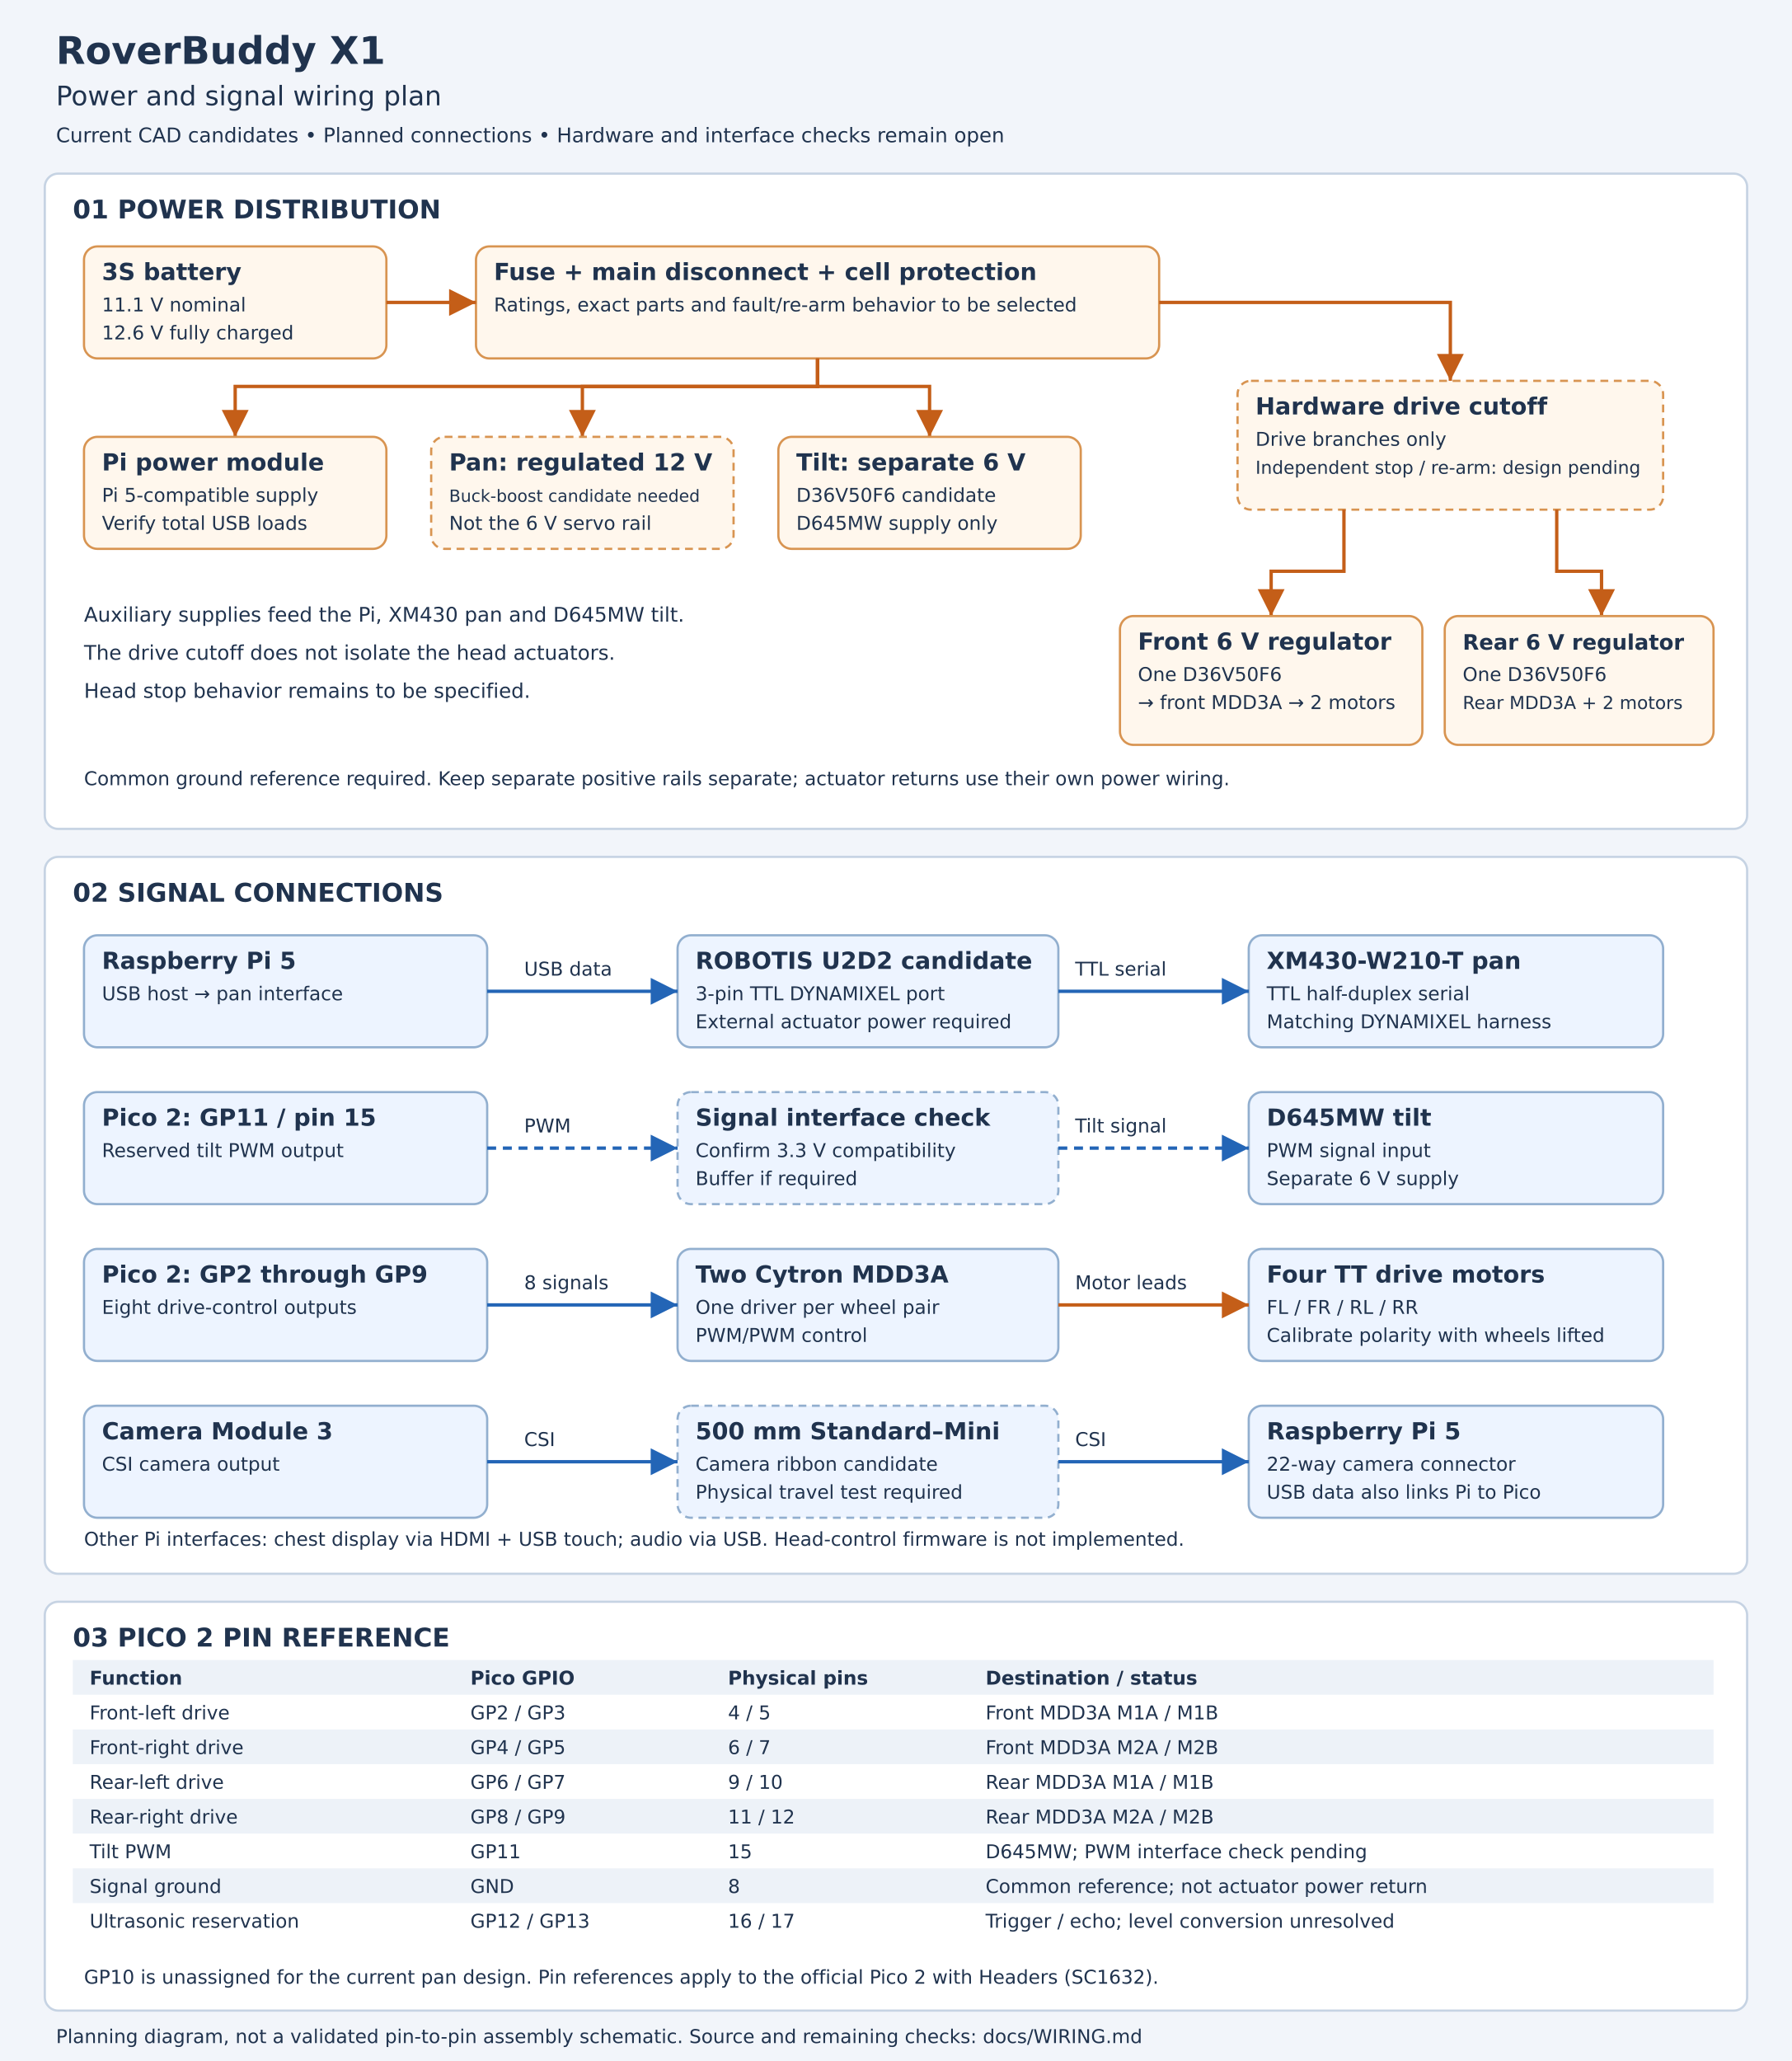
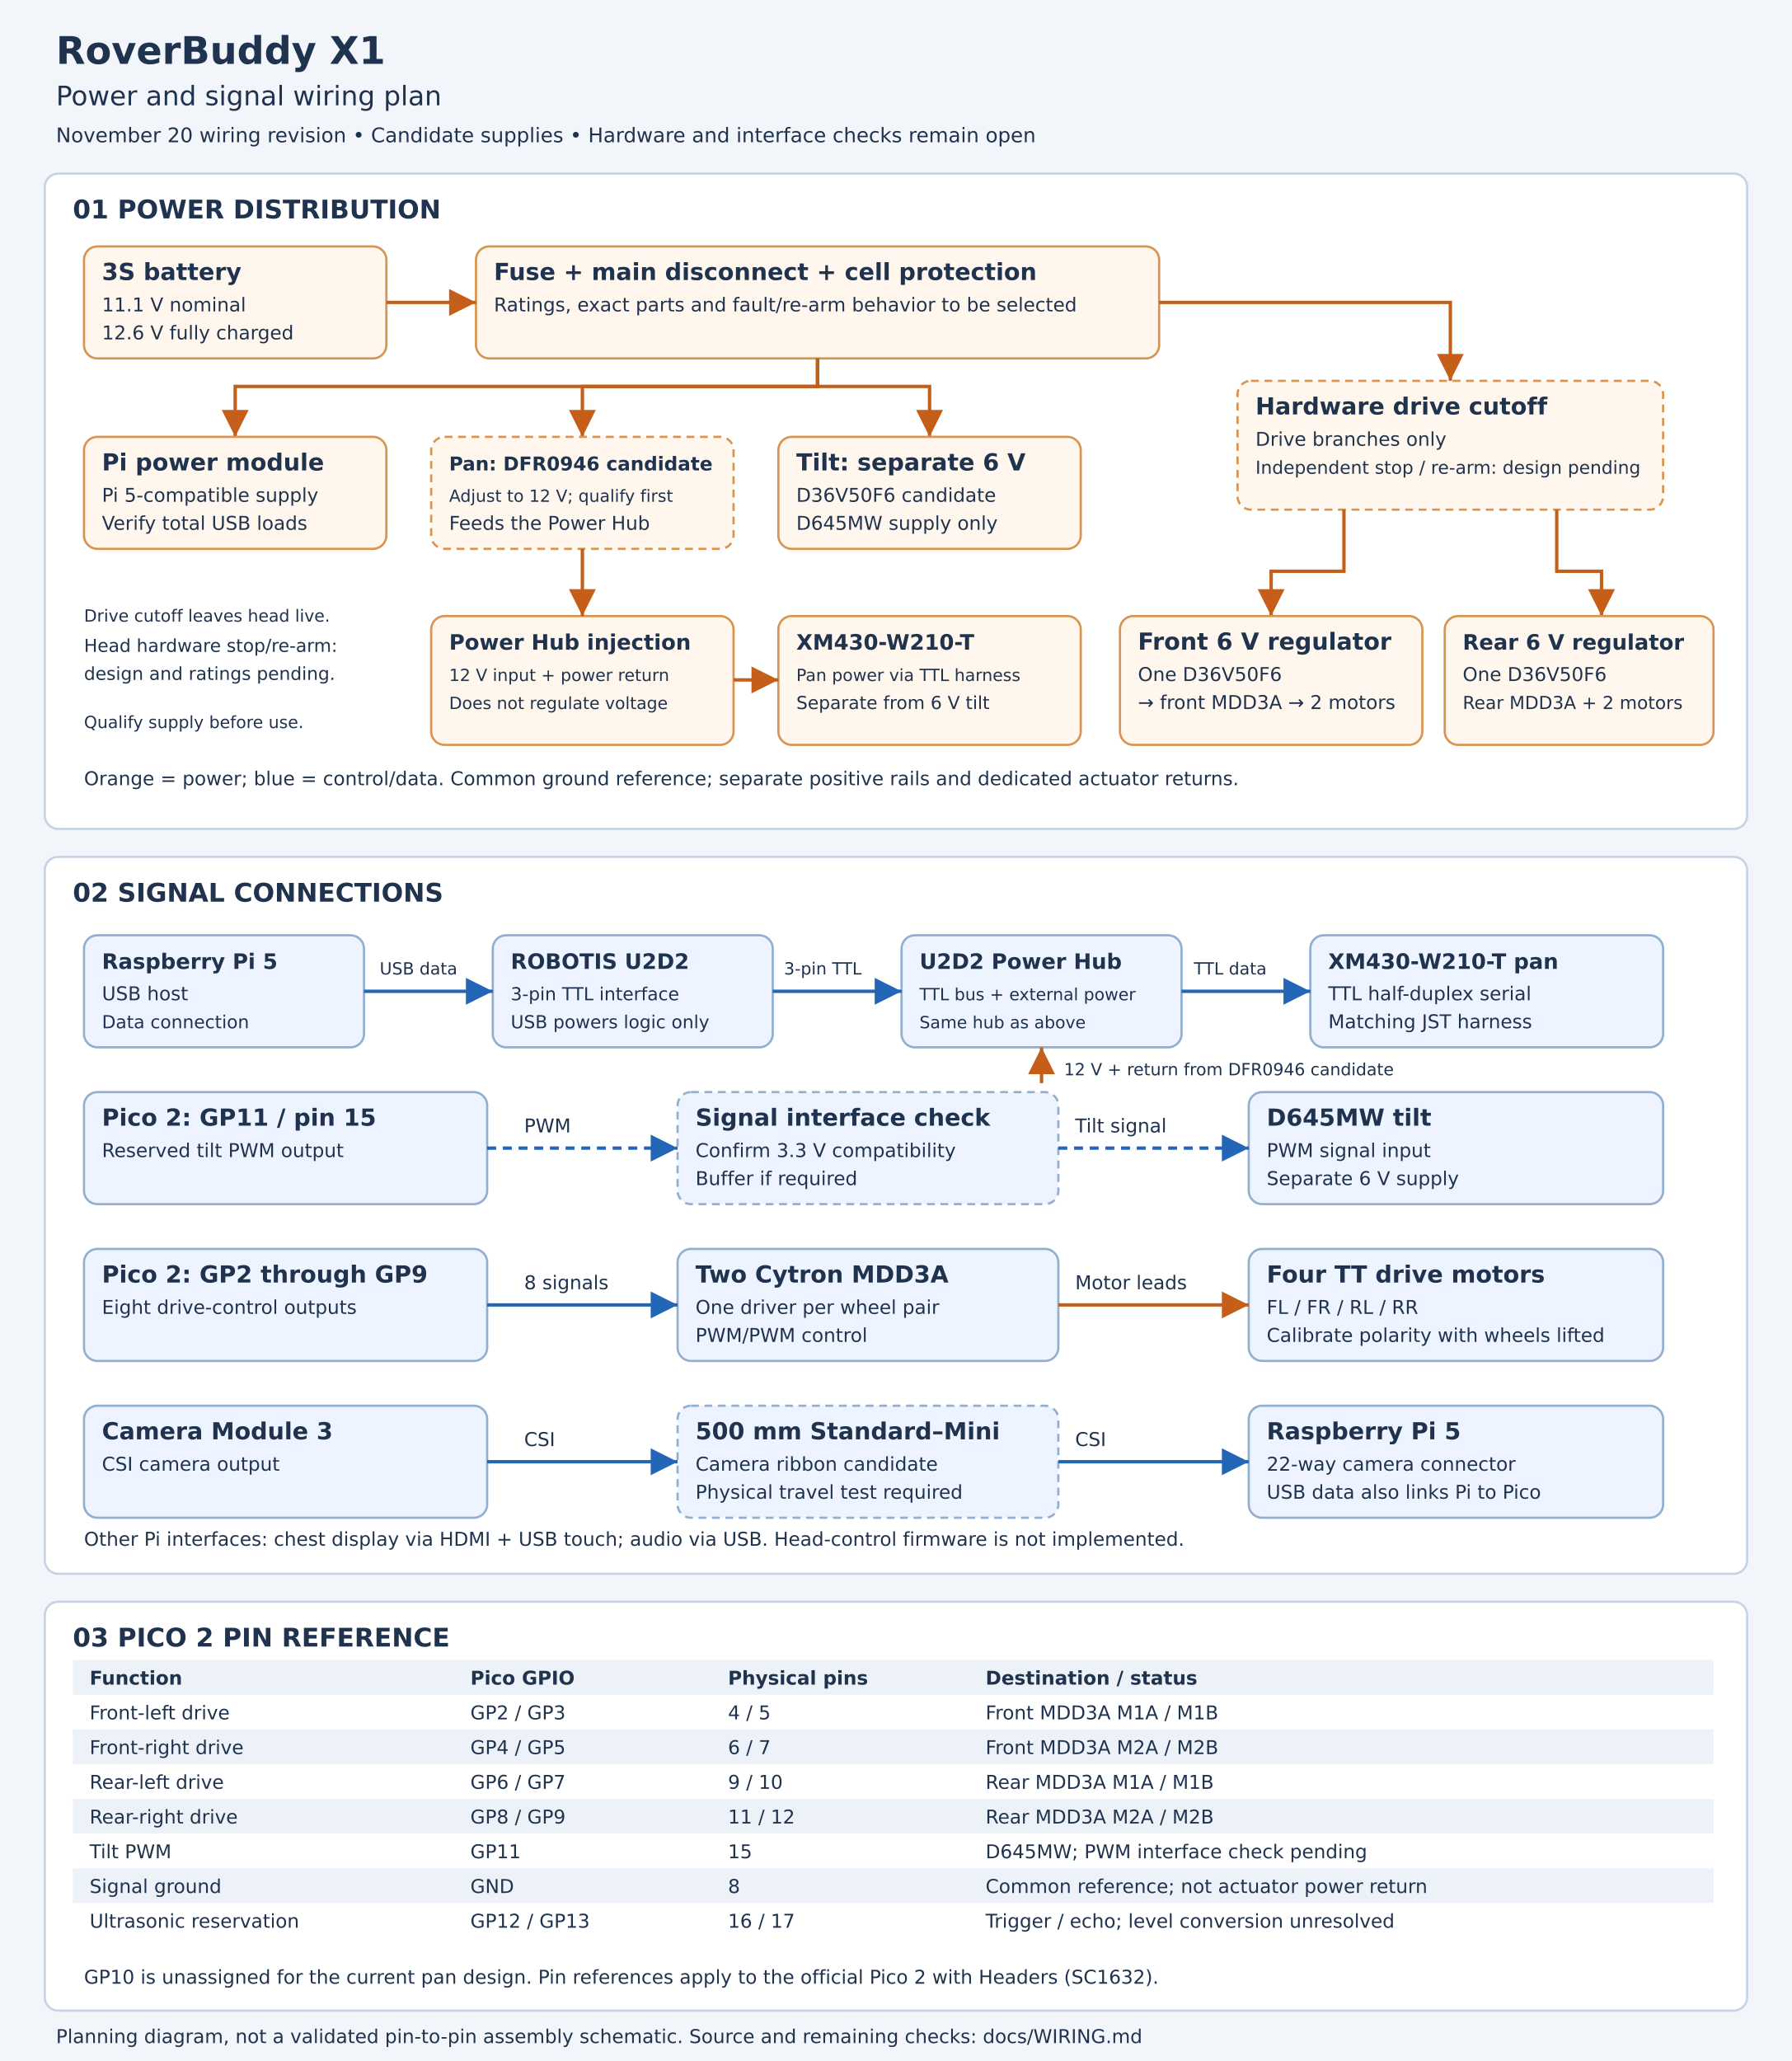
<svg xmlns="http://www.w3.org/2000/svg" width="1600" height="1840" viewBox="0 0 1600 1840" role="img" aria-labelledby="title description">
  <defs>
    <marker id="power" markerWidth="9" markerHeight="9" refX="8" refY="4" orient="auto">
      <path d="M0 0 L8 4 L0 8Z" fill="#c45e18" />
    </marker>
    <marker id="signal" markerWidth="9" markerHeight="9" refX="8" refY="4" orient="auto">
      <path d="M0 0 L8 4 L0 8Z" fill="#2365b6" />
    </marker>
  </defs>
  <rect width="1600" height="1840" fill="#f2f5fa" />
  <text x="50" y="57" font-family="DejaVu Sans,Arial,sans-serif" font-size="34" fill="#20334e" font-weight="700">RoverBuddy X1</text>
  <text x="50" y="94" font-family="DejaVu Sans,Arial,sans-serif" font-size="24" fill="#20334e" font-weight="400">Power and signal wiring plan</text>
-   <text x="50" y="127" font-family="DejaVu Sans,Arial,sans-serif" font-size="18" fill="#20334e" font-weight="400">Current CAD candidates • Planned connections • Hardware and interface checks remain open</text>
+   <text x="50" y="127" font-family="DejaVu Sans,Arial,sans-serif" font-size="18" fill="#20334e" font-weight="400">November 20 wiring revision • Candidate supplies • Hardware and interface checks remain open</text>
  <rect x="40" y="155" width="1520" height="585" rx="12" fill="#ffffff" stroke="#c6d3e3" stroke-width="2" />
  <text x="65" y="195" font-family="DejaVu Sans,Arial,sans-serif" font-size="23" fill="#20334e" font-weight="700">01  POWER DISTRIBUTION</text>
  <rect x="75" y="220" width="270" height="100" rx="12" fill="#fff7ed" stroke="#d89451" stroke-width="2" />
  <text x="91" y="250" font-family="DejaVu Sans,Arial,sans-serif" font-size="21" fill="#20334e" font-weight="700">3S battery</text>
  <text x="91" y="278" font-family="DejaVu Sans,Arial,sans-serif" font-size="17" fill="#20334e" font-weight="400">11.1 V nominal</text>
  <text x="91" y="303" font-family="DejaVu Sans,Arial,sans-serif" font-size="17" fill="#20334e" font-weight="400">12.6 V fully charged</text>
  <rect x="425" y="220" width="610" height="100" rx="12" fill="#fff7ed" stroke="#d89451" stroke-width="2" />
  <text x="441" y="250" font-family="DejaVu Sans,Arial,sans-serif" font-size="21" fill="#20334e" font-weight="700">Fuse + main disconnect + cell protection</text>
  <text x="441" y="278" font-family="DejaVu Sans,Arial,sans-serif" font-size="17" fill="#20334e" font-weight="400">Ratings, exact parts and fault/re-arm behavior to be selected</text>
  <polyline points="345,270 425,270" fill="none" stroke="#c45e18" stroke-width="3" marker-end="url(#power)" />
  <polyline points="730,320 730,345 210,345 210,390" fill="none" stroke="#c45e18" stroke-width="3" marker-end="url(#power)" />
  <polyline points="730,320 730,345 520,345 520,390" fill="none" stroke="#c45e18" stroke-width="3" marker-end="url(#power)" />
  <polyline points="730,320 730,345 830,345 830,390" fill="none" stroke="#c45e18" stroke-width="3" marker-end="url(#power)" />
  <rect x="75" y="390" width="270" height="100" rx="12" fill="#fff7ed" stroke="#d89451" stroke-width="2" />
  <text x="91" y="420" font-family="DejaVu Sans,Arial,sans-serif" font-size="21" fill="#20334e" font-weight="700">Pi power module</text>
  <text x="91" y="448" font-family="DejaVu Sans,Arial,sans-serif" font-size="17" fill="#20334e" font-weight="400">Pi 5-compatible supply</text>
  <text x="91" y="473" font-family="DejaVu Sans,Arial,sans-serif" font-size="17" fill="#20334e" font-weight="400">Verify total USB loads</text>
  <rect x="385" y="390" width="270" height="100" rx="12" fill="#fff7ed" stroke="#d89451" stroke-width="2" stroke-dasharray="7 5" />
-   <text x="401" y="420" font-family="DejaVu Sans,Arial,sans-serif" font-size="21" fill="#20334e" font-weight="700">Pan: regulated 12 V</text>
-   <text x="401" y="448" font-family="DejaVu Sans,Arial,sans-serif" font-size="15" fill="#20334e" font-weight="400">Buck-boost candidate needed</text>
-   <text x="401" y="473" font-family="DejaVu Sans,Arial,sans-serif" font-size="17" fill="#20334e" font-weight="400">Not the 6 V servo rail</text>
+   <text x="401" y="420" font-family="DejaVu Sans,Arial,sans-serif" font-size="17" fill="#20334e" font-weight="700">Pan: DFR0946 candidate</text>
+   <text x="401" y="448" font-family="DejaVu Sans,Arial,sans-serif" font-size="15" fill="#20334e" font-weight="400">Adjust to 12 V; qualify first</text>
+   <text x="401" y="473" font-family="DejaVu Sans,Arial,sans-serif" font-size="17" fill="#20334e" font-weight="400">Feeds the Power Hub</text>
  <rect x="695" y="390" width="270" height="100" rx="12" fill="#fff7ed" stroke="#d89451" stroke-width="2" />
  <text x="711" y="420" font-family="DejaVu Sans,Arial,sans-serif" font-size="21" fill="#20334e" font-weight="700">Tilt: separate 6 V</text>
  <text x="711" y="448" font-family="DejaVu Sans,Arial,sans-serif" font-size="17" fill="#20334e" font-weight="400">D36V50F6 candidate</text>
  <text x="711" y="473" font-family="DejaVu Sans,Arial,sans-serif" font-size="17" fill="#20334e" font-weight="400">D645MW supply only</text>
  <polyline points="1035,270 1295,270 1295,340" fill="none" stroke="#c45e18" stroke-width="3" marker-end="url(#power)" />
  <rect x="1105" y="340" width="380" height="115" rx="12" fill="#fff7ed" stroke="#d89451" stroke-width="2" stroke-dasharray="7 5" />
  <text x="1121" y="370" font-family="DejaVu Sans,Arial,sans-serif" font-size="21" fill="#20334e" font-weight="700">Hardware drive cutoff</text>
  <text x="1121" y="398" font-family="DejaVu Sans,Arial,sans-serif" font-size="17" fill="#20334e" font-weight="400">Drive branches only</text>
  <text x="1121" y="423" font-family="DejaVu Sans,Arial,sans-serif" font-size="16" fill="#20334e" font-weight="400">Independent stop / re-arm: design pending</text>
  <polyline points="1200,455 1200,510 1135,510 1135,550" fill="none" stroke="#c45e18" stroke-width="3" marker-end="url(#power)" />
  <polyline points="1390,455 1390,510 1430,510 1430,550" fill="none" stroke="#c45e18" stroke-width="3" marker-end="url(#power)" />
  <rect x="1000" y="550" width="270" height="115" rx="12" fill="#fff7ed" stroke="#d89451" stroke-width="2" />
  <text x="1016" y="580" font-family="DejaVu Sans,Arial,sans-serif" font-size="21" fill="#20334e" font-weight="700">Front 6 V regulator</text>
  <text x="1016" y="608" font-family="DejaVu Sans,Arial,sans-serif" font-size="17" fill="#20334e" font-weight="400">One D36V50F6</text>
  <text x="1016" y="633" font-family="DejaVu Sans,Arial,sans-serif" font-size="17" fill="#20334e" font-weight="400">→ front MDD3A → 2 motors</text>
  <rect x="1290" y="550" width="240" height="115" rx="12" fill="#fff7ed" stroke="#d89451" stroke-width="2" />
  <text x="1306" y="580" font-family="DejaVu Sans,Arial,sans-serif" font-size="19" fill="#20334e" font-weight="700">Rear 6 V regulator</text>
  <text x="1306" y="608" font-family="DejaVu Sans,Arial,sans-serif" font-size="17" fill="#20334e" font-weight="400">One D36V50F6</text>
  <text x="1306" y="633" font-family="DejaVu Sans,Arial,sans-serif" font-size="16" fill="#20334e" font-weight="400">Rear MDD3A + 2 motors</text>
-   <text x="75" y="555" font-family="DejaVu Sans,Arial,sans-serif" font-size="18" fill="#20334e" font-weight="400">Auxiliary supplies feed the Pi, XM430 pan and D645MW tilt.</text>
-   <text x="75" y="589" font-family="DejaVu Sans,Arial,sans-serif" font-size="18" fill="#20334e" font-weight="400">The drive cutoff does not isolate the head actuators.</text>
-   <text x="75" y="623" font-family="DejaVu Sans,Arial,sans-serif" font-size="18" fill="#20334e" font-weight="400">Head stop behavior remains to be specified.</text>
-   <text x="75" y="701" font-family="DejaVu Sans,Arial,sans-serif" font-size="17" fill="#20334e" font-weight="400">Common ground reference required. Keep separate positive rails separate; actuator returns use their own power wiring.</text>
+   <text x="75" y="701" font-family="DejaVu Sans,Arial,sans-serif" font-size="17" fill="#20334e" font-weight="400">Orange = power; blue = control/data. Common ground reference; separate positive rails and dedicated actuator returns.</text>
  <rect x="40" y="765" width="1520" height="640" rx="12" fill="#ffffff" stroke="#c6d3e3" stroke-width="2" />
  <text x="65" y="805" font-family="DejaVu Sans,Arial,sans-serif" font-size="23" fill="#20334e" font-weight="700">02  SIGNAL CONNECTIONS</text>
-   <rect x="75" y="835" width="360" height="100" rx="12" fill="#edf4ff" stroke="#92afcf" stroke-width="2" />
-   <text x="91" y="865" font-family="DejaVu Sans,Arial,sans-serif" font-size="21" fill="#20334e" font-weight="700">Raspberry Pi 5</text>
-   <text x="91" y="893" font-family="DejaVu Sans,Arial,sans-serif" font-size="17" fill="#20334e" font-weight="400">USB host → pan interface</text>
-   <rect x="605" y="835" width="340" height="100" rx="12" fill="#edf4ff" stroke="#92afcf" stroke-width="2" />
-   <text x="621" y="865" font-family="DejaVu Sans,Arial,sans-serif" font-size="21" fill="#20334e" font-weight="700">ROBOTIS U2D2 candidate</text>
-   <text x="621" y="893" font-family="DejaVu Sans,Arial,sans-serif" font-size="17" fill="#20334e" font-weight="400">3-pin TTL DYNAMIXEL port</text>
-   <text x="621" y="918" font-family="DejaVu Sans,Arial,sans-serif" font-size="17" fill="#20334e" font-weight="400">External actuator power required</text>
-   <rect x="1115" y="835" width="370" height="100" rx="12" fill="#edf4ff" stroke="#92afcf" stroke-width="2" />
-   <text x="1131" y="865" font-family="DejaVu Sans,Arial,sans-serif" font-size="21" fill="#20334e" font-weight="700">XM430-W210-T pan</text>
-   <text x="1131" y="893" font-family="DejaVu Sans,Arial,sans-serif" font-size="17" fill="#20334e" font-weight="400">TTL half-duplex serial</text>
-   <text x="1131" y="918" font-family="DejaVu Sans,Arial,sans-serif" font-size="17" fill="#20334e" font-weight="400">Matching DYNAMIXEL harness</text>
-   <polyline points="435,885 605,885" fill="none" stroke="#2365b6" stroke-width="3" marker-end="url(#signal)" />
-   <text x="468" y="871" font-family="DejaVu Sans,Arial,sans-serif" font-size="17" fill="#20334e" font-weight="400">USB data</text>
-   <polyline points="945,885 1115,885" fill="none" stroke="#2365b6" stroke-width="3" marker-end="url(#signal)" />
-   <text x="960" y="871" font-family="DejaVu Sans,Arial,sans-serif" font-size="17" fill="#20334e" font-weight="400">TTL serial</text>
  <rect x="75" y="975" width="360" height="100" rx="12" fill="#edf4ff" stroke="#92afcf" stroke-width="2" />
  <text x="91" y="1005" font-family="DejaVu Sans,Arial,sans-serif" font-size="21" fill="#20334e" font-weight="700">Pico 2: GP11 / pin 15</text>
  <text x="91" y="1033" font-family="DejaVu Sans,Arial,sans-serif" font-size="17" fill="#20334e" font-weight="400">Reserved tilt PWM output</text>
  <rect x="605" y="975" width="340" height="100" rx="12" fill="#edf4ff" stroke="#92afcf" stroke-width="2" stroke-dasharray="7 5" />
  <text x="621" y="1005" font-family="DejaVu Sans,Arial,sans-serif" font-size="21" fill="#20334e" font-weight="700">Signal interface check</text>
  <text x="621" y="1033" font-family="DejaVu Sans,Arial,sans-serif" font-size="17" fill="#20334e" font-weight="400">Confirm 3.3 V compatibility</text>
  <text x="621" y="1058" font-family="DejaVu Sans,Arial,sans-serif" font-size="17" fill="#20334e" font-weight="400">Buffer if required</text>
  <rect x="1115" y="975" width="370" height="100" rx="12" fill="#edf4ff" stroke="#92afcf" stroke-width="2" />
  <text x="1131" y="1005" font-family="DejaVu Sans,Arial,sans-serif" font-size="21" fill="#20334e" font-weight="700">D645MW tilt</text>
  <text x="1131" y="1033" font-family="DejaVu Sans,Arial,sans-serif" font-size="17" fill="#20334e" font-weight="400">PWM signal input</text>
  <text x="1131" y="1058" font-family="DejaVu Sans,Arial,sans-serif" font-size="17" fill="#20334e" font-weight="400">Separate 6 V supply</text>
  <polyline points="435,1025 605,1025" fill="none" stroke="#2365b6" stroke-width="3" marker-end="url(#signal)" stroke-dasharray="8 6" />
  <text x="468" y="1011" font-family="DejaVu Sans,Arial,sans-serif" font-size="17" fill="#20334e" font-weight="400">PWM</text>
  <polyline points="945,1025 1115,1025" fill="none" stroke="#2365b6" stroke-width="3" marker-end="url(#signal)" stroke-dasharray="8 6" />
  <text x="960" y="1011" font-family="DejaVu Sans,Arial,sans-serif" font-size="17" fill="#20334e" font-weight="400">Tilt signal</text>
  <rect x="75" y="1115" width="360" height="100" rx="12" fill="#edf4ff" stroke="#92afcf" stroke-width="2" />
  <text x="91" y="1145" font-family="DejaVu Sans,Arial,sans-serif" font-size="21" fill="#20334e" font-weight="700">Pico 2: GP2 through GP9</text>
  <text x="91" y="1173" font-family="DejaVu Sans,Arial,sans-serif" font-size="17" fill="#20334e" font-weight="400">Eight drive-control outputs</text>
  <rect x="605" y="1115" width="340" height="100" rx="12" fill="#edf4ff" stroke="#92afcf" stroke-width="2" />
  <text x="621" y="1145" font-family="DejaVu Sans,Arial,sans-serif" font-size="21" fill="#20334e" font-weight="700">Two Cytron MDD3A</text>
  <text x="621" y="1173" font-family="DejaVu Sans,Arial,sans-serif" font-size="17" fill="#20334e" font-weight="400">One driver per wheel pair</text>
  <text x="621" y="1198" font-family="DejaVu Sans,Arial,sans-serif" font-size="17" fill="#20334e" font-weight="400">PWM/PWM control</text>
  <rect x="1115" y="1115" width="370" height="100" rx="12" fill="#edf4ff" stroke="#92afcf" stroke-width="2" />
  <text x="1131" y="1145" font-family="DejaVu Sans,Arial,sans-serif" font-size="21" fill="#20334e" font-weight="700">Four TT drive motors</text>
  <text x="1131" y="1173" font-family="DejaVu Sans,Arial,sans-serif" font-size="17" fill="#20334e" font-weight="400">FL / FR / RL / RR</text>
  <text x="1131" y="1198" font-family="DejaVu Sans,Arial,sans-serif" font-size="17" fill="#20334e" font-weight="400">Calibrate polarity with wheels lifted</text>
  <polyline points="435,1165 605,1165" fill="none" stroke="#2365b6" stroke-width="3" marker-end="url(#signal)" />
  <text x="468" y="1151" font-family="DejaVu Sans,Arial,sans-serif" font-size="17" fill="#20334e" font-weight="400">8 signals</text>
  <polyline points="945,1165 1115,1165" fill="none" stroke="#c45e18" stroke-width="3" marker-end="url(#power)" />
  <text x="960" y="1151" font-family="DejaVu Sans,Arial,sans-serif" font-size="17" fill="#20334e" font-weight="400">Motor leads</text>
  <rect x="75" y="1255" width="360" height="100" rx="12" fill="#edf4ff" stroke="#92afcf" stroke-width="2" />
  <text x="91" y="1285" font-family="DejaVu Sans,Arial,sans-serif" font-size="21" fill="#20334e" font-weight="700">Camera Module 3</text>
  <text x="91" y="1313" font-family="DejaVu Sans,Arial,sans-serif" font-size="17" fill="#20334e" font-weight="400">CSI camera output</text>
  <rect x="605" y="1255" width="340" height="100" rx="12" fill="#edf4ff" stroke="#92afcf" stroke-width="2" stroke-dasharray="7 5" />
  <text x="621" y="1285" font-family="DejaVu Sans,Arial,sans-serif" font-size="21" fill="#20334e" font-weight="700">500 mm Standard–Mini</text>
  <text x="621" y="1313" font-family="DejaVu Sans,Arial,sans-serif" font-size="17" fill="#20334e" font-weight="400">Camera ribbon candidate</text>
  <text x="621" y="1338" font-family="DejaVu Sans,Arial,sans-serif" font-size="17" fill="#20334e" font-weight="400">Physical travel test required</text>
  <rect x="1115" y="1255" width="370" height="100" rx="12" fill="#edf4ff" stroke="#92afcf" stroke-width="2" />
  <text x="1131" y="1285" font-family="DejaVu Sans,Arial,sans-serif" font-size="21" fill="#20334e" font-weight="700">Raspberry Pi 5</text>
  <text x="1131" y="1313" font-family="DejaVu Sans,Arial,sans-serif" font-size="17" fill="#20334e" font-weight="400">22-way camera connector</text>
  <text x="1131" y="1338" font-family="DejaVu Sans,Arial,sans-serif" font-size="17" fill="#20334e" font-weight="400">USB data also links Pi to Pico</text>
  <polyline points="435,1305 605,1305" fill="none" stroke="#2365b6" stroke-width="3" marker-end="url(#signal)" />
  <text x="468" y="1291" font-family="DejaVu Sans,Arial,sans-serif" font-size="17" fill="#20334e" font-weight="400">CSI</text>
  <polyline points="945,1305 1115,1305" fill="none" stroke="#2365b6" stroke-width="3" marker-end="url(#signal)" />
  <text x="960" y="1291" font-family="DejaVu Sans,Arial,sans-serif" font-size="17" fill="#20334e" font-weight="400">CSI</text>
  <text x="75" y="1380" font-family="DejaVu Sans,Arial,sans-serif" font-size="17" fill="#20334e" font-weight="400">Other Pi interfaces: chest display via HDMI + USB touch; audio via USB. Head-control firmware is not implemented.</text>
  <rect x="40" y="1430" width="1520" height="365" rx="12" fill="#ffffff" stroke="#c6d3e3" stroke-width="2" />
  <text x="65" y="1470" font-family="DejaVu Sans,Arial,sans-serif" font-size="23" fill="#20334e" font-weight="700">03  PICO 2 PIN REFERENCE</text>
  <rect x="65" y="1482" width="1465" height="31" fill="#edf2f8" />
  <text x="80" y="1504" font-family="DejaVu Sans,Arial,sans-serif" font-size="17" fill="#20334e" font-weight="700">Function</text>
  <text x="420" y="1504" font-family="DejaVu Sans,Arial,sans-serif" font-size="17" fill="#20334e" font-weight="700">Pico GPIO</text>
  <text x="650" y="1504" font-family="DejaVu Sans,Arial,sans-serif" font-size="17" fill="#20334e" font-weight="700">Physical pins</text>
  <text x="880" y="1504" font-family="DejaVu Sans,Arial,sans-serif" font-size="17" fill="#20334e" font-weight="700">Destination / status</text>
  <text x="80" y="1535" font-family="DejaVu Sans,Arial,sans-serif" font-size="17" fill="#20334e" font-weight="400">Front-left drive</text>
  <text x="420" y="1535" font-family="DejaVu Sans,Arial,sans-serif" font-size="17" fill="#20334e" font-weight="400">GP2 / GP3</text>
  <text x="650" y="1535" font-family="DejaVu Sans,Arial,sans-serif" font-size="17" fill="#20334e" font-weight="400">4 / 5</text>
  <text x="880" y="1535" font-family="DejaVu Sans,Arial,sans-serif" font-size="17" fill="#20334e" font-weight="400">Front MDD3A M1A / M1B</text>
  <rect x="65" y="1544" width="1465" height="31" fill="#edf2f8" />
  <text x="80" y="1566" font-family="DejaVu Sans,Arial,sans-serif" font-size="17" fill="#20334e" font-weight="400">Front-right drive</text>
  <text x="420" y="1566" font-family="DejaVu Sans,Arial,sans-serif" font-size="17" fill="#20334e" font-weight="400">GP4 / GP5</text>
  <text x="650" y="1566" font-family="DejaVu Sans,Arial,sans-serif" font-size="17" fill="#20334e" font-weight="400">6 / 7</text>
  <text x="880" y="1566" font-family="DejaVu Sans,Arial,sans-serif" font-size="17" fill="#20334e" font-weight="400">Front MDD3A M2A / M2B</text>
  <text x="80" y="1597" font-family="DejaVu Sans,Arial,sans-serif" font-size="17" fill="#20334e" font-weight="400">Rear-left drive</text>
  <text x="420" y="1597" font-family="DejaVu Sans,Arial,sans-serif" font-size="17" fill="#20334e" font-weight="400">GP6 / GP7</text>
  <text x="650" y="1597" font-family="DejaVu Sans,Arial,sans-serif" font-size="17" fill="#20334e" font-weight="400">9 / 10</text>
  <text x="880" y="1597" font-family="DejaVu Sans,Arial,sans-serif" font-size="17" fill="#20334e" font-weight="400">Rear MDD3A M1A / M1B</text>
  <rect x="65" y="1606" width="1465" height="31" fill="#edf2f8" />
  <text x="80" y="1628" font-family="DejaVu Sans,Arial,sans-serif" font-size="17" fill="#20334e" font-weight="400">Rear-right drive</text>
  <text x="420" y="1628" font-family="DejaVu Sans,Arial,sans-serif" font-size="17" fill="#20334e" font-weight="400">GP8 / GP9</text>
  <text x="650" y="1628" font-family="DejaVu Sans,Arial,sans-serif" font-size="17" fill="#20334e" font-weight="400">11 / 12</text>
  <text x="880" y="1628" font-family="DejaVu Sans,Arial,sans-serif" font-size="17" fill="#20334e" font-weight="400">Rear MDD3A M2A / M2B</text>
  <text x="80" y="1659" font-family="DejaVu Sans,Arial,sans-serif" font-size="17" fill="#20334e" font-weight="400">Tilt PWM</text>
  <text x="420" y="1659" font-family="DejaVu Sans,Arial,sans-serif" font-size="17" fill="#20334e" font-weight="400">GP11</text>
  <text x="650" y="1659" font-family="DejaVu Sans,Arial,sans-serif" font-size="17" fill="#20334e" font-weight="400">15</text>
  <text x="880" y="1659" font-family="DejaVu Sans,Arial,sans-serif" font-size="17" fill="#20334e" font-weight="400">D645MW; PWM interface check pending</text>
  <rect x="65" y="1668" width="1465" height="31" fill="#edf2f8" />
  <text x="80" y="1690" font-family="DejaVu Sans,Arial,sans-serif" font-size="17" fill="#20334e" font-weight="400">Signal ground</text>
  <text x="420" y="1690" font-family="DejaVu Sans,Arial,sans-serif" font-size="17" fill="#20334e" font-weight="400">GND</text>
  <text x="650" y="1690" font-family="DejaVu Sans,Arial,sans-serif" font-size="17" fill="#20334e" font-weight="400">8</text>
  <text x="880" y="1690" font-family="DejaVu Sans,Arial,sans-serif" font-size="17" fill="#20334e" font-weight="400">Common reference; not actuator power return</text>
  <text x="80" y="1721" font-family="DejaVu Sans,Arial,sans-serif" font-size="17" fill="#20334e" font-weight="400">Ultrasonic reservation</text>
  <text x="420" y="1721" font-family="DejaVu Sans,Arial,sans-serif" font-size="17" fill="#20334e" font-weight="400">GP12 / GP13</text>
  <text x="650" y="1721" font-family="DejaVu Sans,Arial,sans-serif" font-size="17" fill="#20334e" font-weight="400">16 / 17</text>
  <text x="880" y="1721" font-family="DejaVu Sans,Arial,sans-serif" font-size="17" fill="#20334e" font-weight="400">Trigger / echo; level conversion unresolved</text>
  <text x="75" y="1771" font-family="DejaVu Sans,Arial,sans-serif" font-size="17" fill="#20334e" font-weight="400">GP10 is unassigned for the current pan design. Pin references apply to the official Pico 2 with Headers (SC1632).</text>
  <text x="50" y="1824" font-family="DejaVu Sans,Arial,sans-serif" font-size="17" fill="#20334e" font-weight="400">Planning diagram, not a validated pin-to-pin assembly schematic. Source and remaining checks: docs/WIRING.md</text>
+   <g>
+     <rect x="385" y="550" width="270" height="115" rx="12" fill="#fff7ed" stroke="#d89451" stroke-width="2" />
+     <text x="401" y="580" font-family="DejaVu Sans,Arial,sans-serif" font-size="19" fill="#20334e" font-weight="700">Power Hub injection</text>
+     <text x="401" y="608" font-family="DejaVu Sans,Arial,sans-serif" font-size="15" fill="#20334e" font-weight="400">12 V input + power return</text>
+     <text x="401" y="633" font-family="DejaVu Sans,Arial,sans-serif" font-size="15" fill="#20334e" font-weight="400">Does not regulate voltage</text>
+   </g>
+   <g>
+     <rect x="695" y="550" width="270" height="115" rx="12" fill="#fff7ed" stroke="#d89451" stroke-width="2" />
+     <text x="711" y="580" font-family="DejaVu Sans,Arial,sans-serif" font-size="19" fill="#20334e" font-weight="700">XM430-W210-T</text>
+     <text x="711" y="608" font-family="DejaVu Sans,Arial,sans-serif" font-size="15" fill="#20334e" font-weight="400">Pan power via TTL harness</text>
+     <text x="711" y="633" font-family="DejaVu Sans,Arial,sans-serif" font-size="16" fill="#20334e" font-weight="400">Separate from 6 V tilt</text>
+   </g>
+   <g>
+     <polyline points="520,490 520,550" fill="none" stroke="#c45e18" stroke-width="3" marker-end="url(#power)" />
+   </g>
+   <g>
+     <polyline points="655,607 695,607" fill="none" stroke="#c45e18" stroke-width="3" marker-end="url(#power)" />
+   </g>
+   <g>
+     <text x="75" y="555" font-family="DejaVu Sans,Arial,sans-serif" font-size="15" fill="#20334e" font-weight="400">Drive cutoff leaves head live.</text>
+   </g>
+   <g>
+     <text x="75" y="582" font-family="DejaVu Sans,Arial,sans-serif" font-size="16" fill="#20334e" font-weight="400">Head hardware stop/re-arm:</text>
+   </g>
+   <g>
+     <text x="75" y="607" font-family="DejaVu Sans,Arial,sans-serif" font-size="16" fill="#20334e" font-weight="400">design and ratings pending.</text>
+   </g>
+   <g>
+     <text x="75" y="650" font-family="DejaVu Sans,Arial,sans-serif" font-size="15" fill="#20334e" font-weight="400">Qualify supply before use.</text>
+   </g>
+   <g>
+     <rect x="75" y="835" width="250" height="100" rx="12" fill="#edf4ff" stroke="#92afcf" stroke-width="2" />
+     <text x="91" y="865" font-family="DejaVu Sans,Arial,sans-serif" font-size="19" fill="#20334e" font-weight="700">Raspberry Pi 5</text>
+     <text x="91" y="893" font-family="DejaVu Sans,Arial,sans-serif" font-size="17" fill="#20334e" font-weight="400">USB host</text>
+     <text x="91" y="918" font-family="DejaVu Sans,Arial,sans-serif" font-size="16" fill="#20334e" font-weight="400">Data connection</text>
+   </g>
+   <g>
+     <rect x="440" y="835" width="250" height="100" rx="12" fill="#edf4ff" stroke="#92afcf" stroke-width="2" />
+     <text x="456" y="865" font-family="DejaVu Sans,Arial,sans-serif" font-size="19" fill="#20334e" font-weight="700">ROBOTIS U2D2</text>
+     <text x="456" y="893" font-family="DejaVu Sans,Arial,sans-serif" font-size="16" fill="#20334e" font-weight="400">3-pin TTL interface</text>
+     <text x="456" y="918" font-family="DejaVu Sans,Arial,sans-serif" font-size="16" fill="#20334e" font-weight="400">USB powers logic only</text>
+   </g>
+   <g>
+     <rect x="805" y="835" width="250" height="100" rx="12" fill="#edf4ff" stroke="#92afcf" stroke-width="2" />
+     <text x="821" y="865" font-family="DejaVu Sans,Arial,sans-serif" font-size="19" fill="#20334e" font-weight="700">U2D2 Power Hub</text>
+     <text x="821" y="893" font-family="DejaVu Sans,Arial,sans-serif" font-size="15" fill="#20334e" font-weight="400">TTL bus + external power</text>
+     <text x="821" y="918" font-family="DejaVu Sans,Arial,sans-serif" font-size="15" fill="#20334e" font-weight="400">Same hub as above</text>
+   </g>
+   <g>
+     <rect x="1170" y="835" width="315" height="100" rx="12" fill="#edf4ff" stroke="#92afcf" stroke-width="2" />
+     <text x="1186" y="865" font-family="DejaVu Sans,Arial,sans-serif" font-size="19" fill="#20334e" font-weight="700">XM430-W210-T pan</text>
+     <text x="1186" y="893" font-family="DejaVu Sans,Arial,sans-serif" font-size="17" fill="#20334e" font-weight="400">TTL half-duplex serial</text>
+     <text x="1186" y="918" font-family="DejaVu Sans,Arial,sans-serif" font-size="17" fill="#20334e" font-weight="400">Matching JST harness</text>
+   </g>
+   <g>
+     <polyline points="325,885 440,885" fill="none" stroke="#2365b6" stroke-width="3" marker-end="url(#signal)" />
+   </g>
+   <g>
+     <text x="339" y="870" font-family="DejaVu Sans,Arial,sans-serif" font-size="15" fill="#20334e" font-weight="400">USB data</text>
+   </g>
+   <g>
+     <polyline points="690,885 805,885" fill="none" stroke="#2365b6" stroke-width="3" marker-end="url(#signal)" />
+   </g>
+   <g>
+     <text x="700" y="870" font-family="DejaVu Sans,Arial,sans-serif" font-size="15" fill="#20334e" font-weight="400">3-pin TTL</text>
+   </g>
+   <g>
+     <polyline points="1055,885 1170,885" fill="none" stroke="#2365b6" stroke-width="3" marker-end="url(#signal)" />
+   </g>
+   <g>
+     <text x="1066" y="870" font-family="DejaVu Sans,Arial,sans-serif" font-size="15" fill="#20334e" font-weight="400">TTL data</text>
+   </g>
+   <g>
+     <polyline points="930,967 930,935" fill="none" stroke="#c45e18" stroke-width="3" marker-end="url(#power)" />
+   </g>
+   <g>
+     <text x="950" y="960" font-family="DejaVu Sans,Arial,sans-serif" font-size="15" fill="#20334e" font-weight="400">12 V + return from DFR0946 candidate</text>
+   </g>
</svg>
